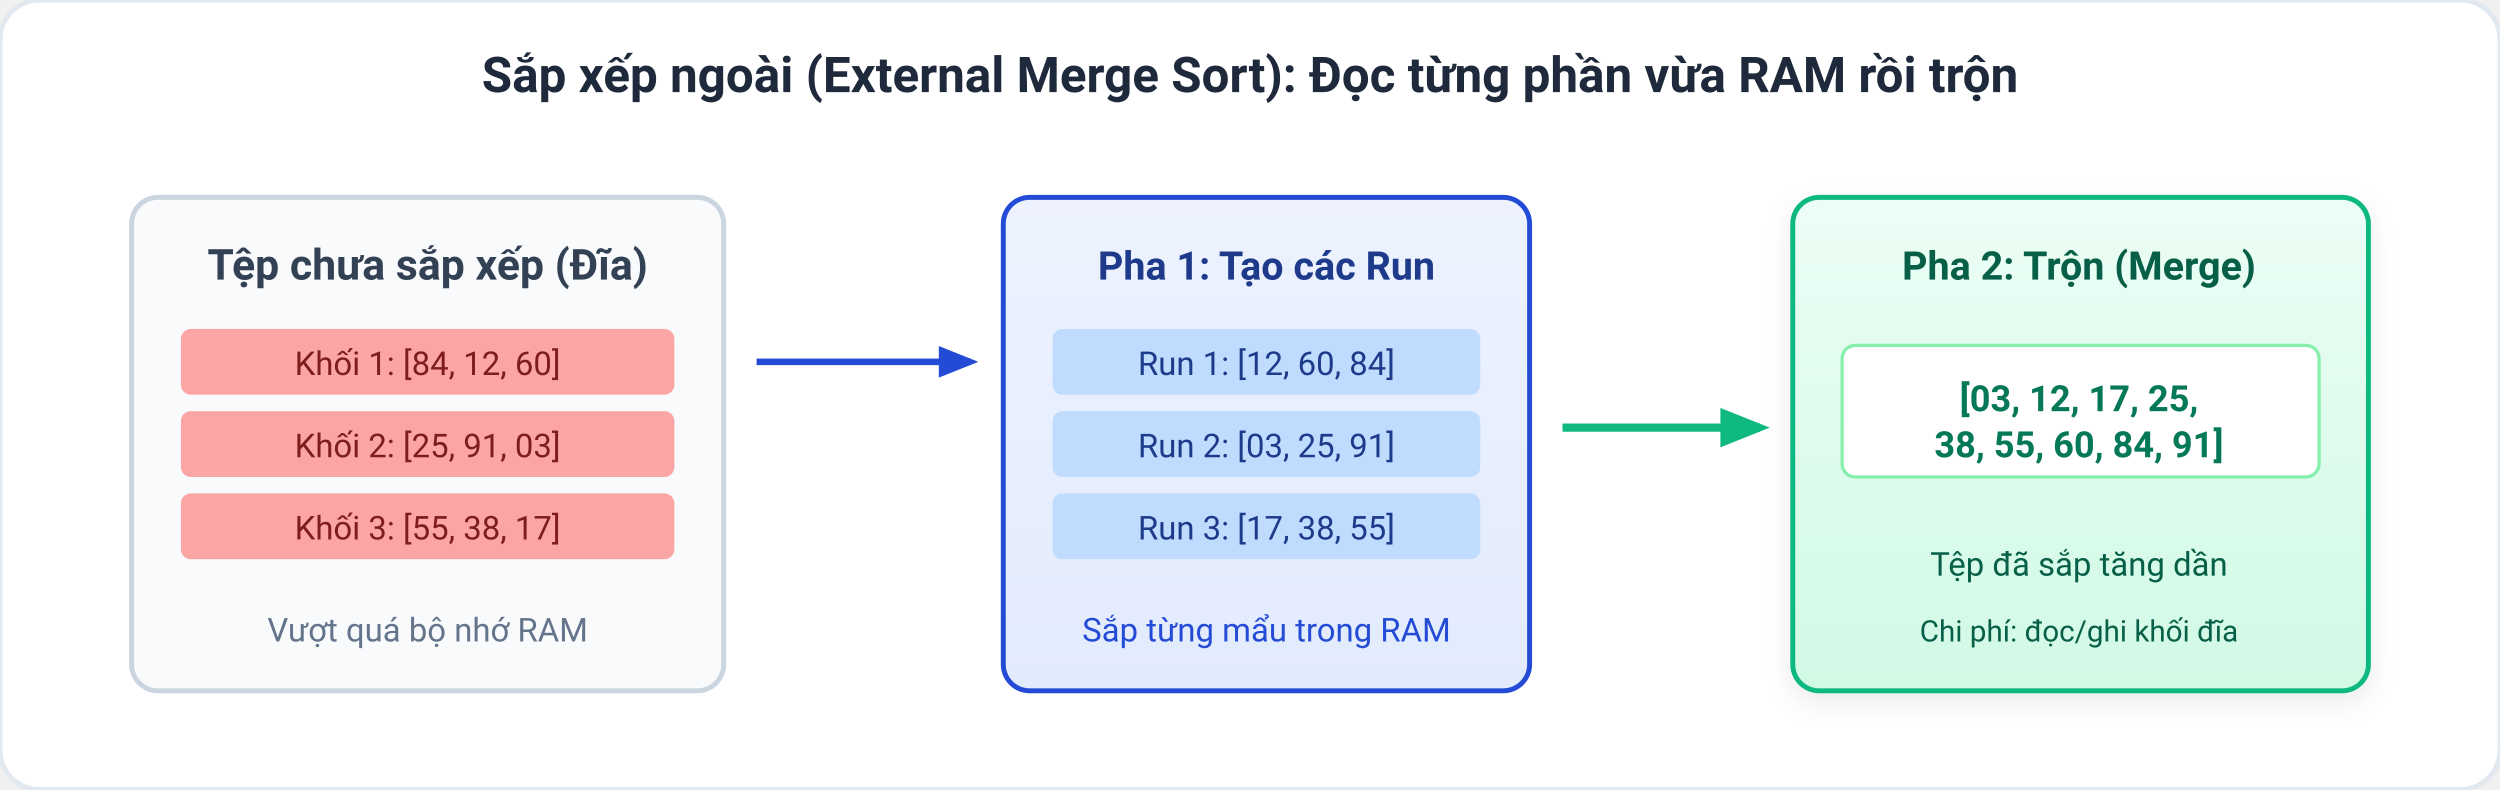
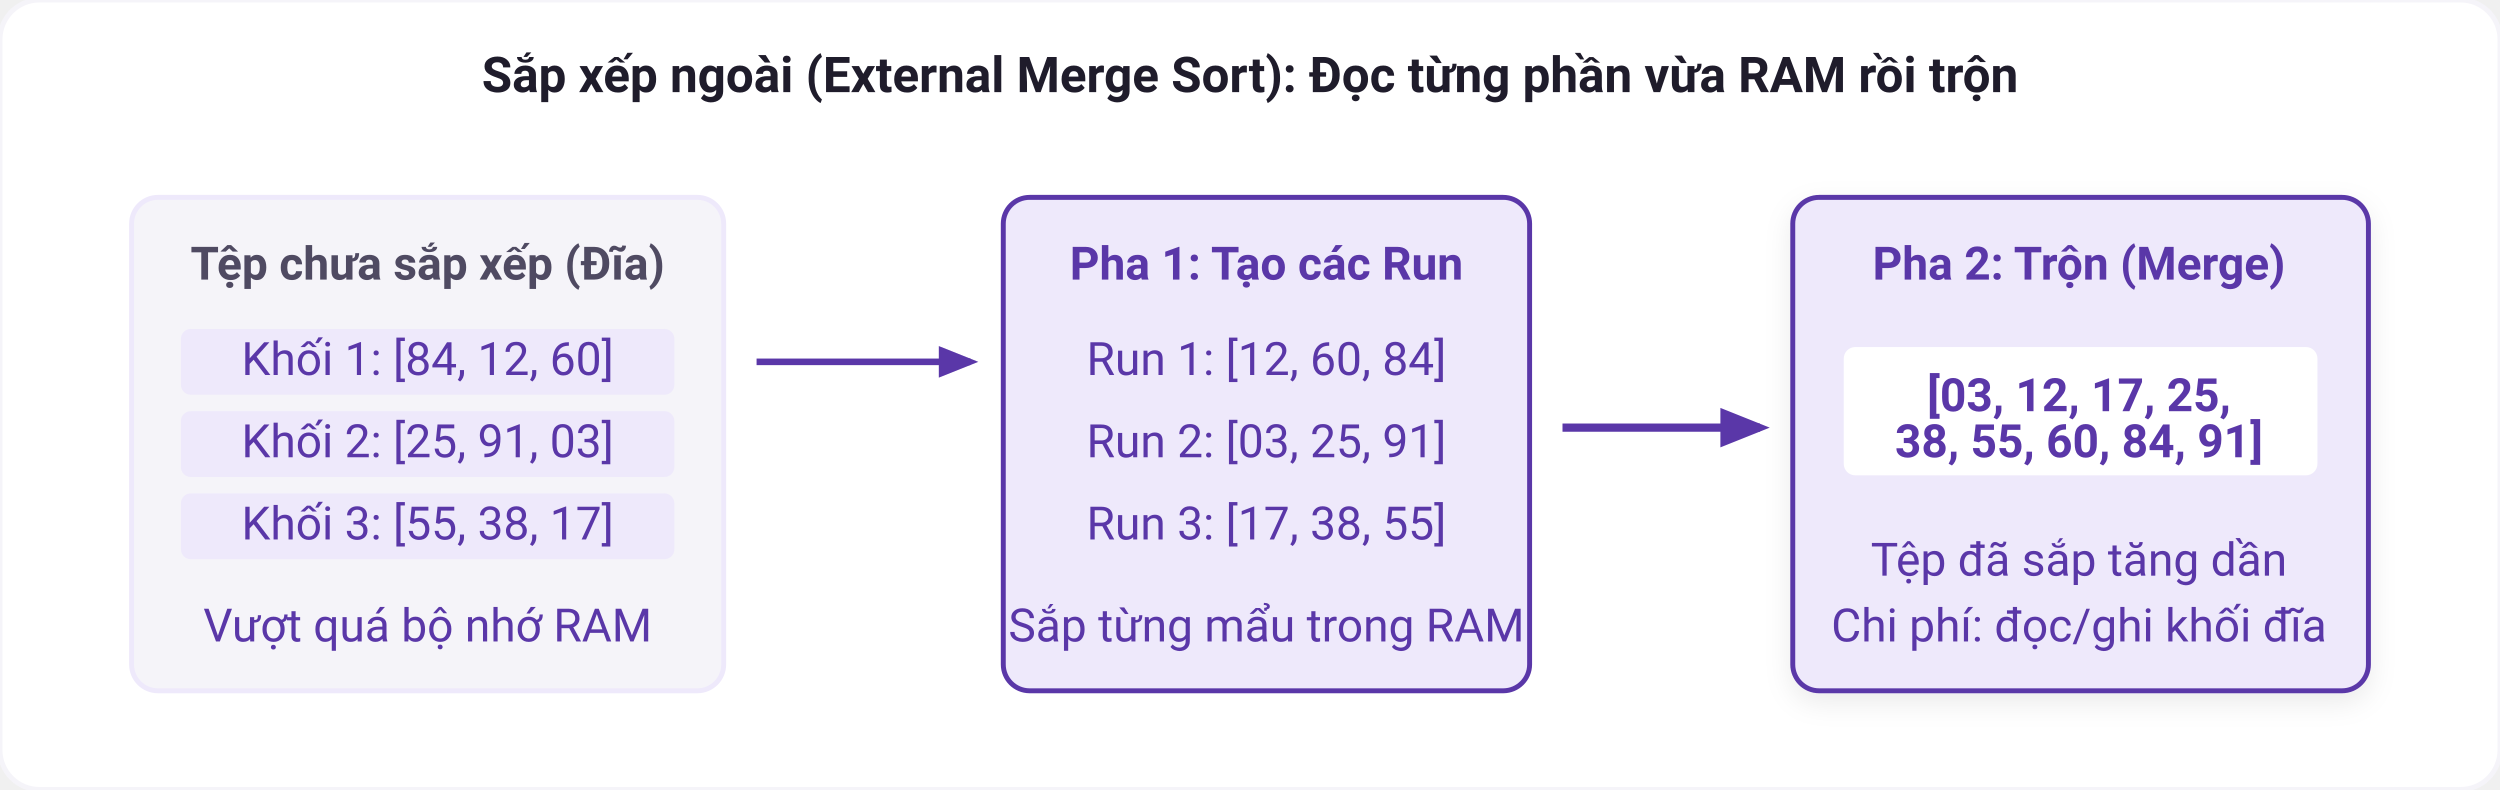
<svg xmlns="http://www.w3.org/2000/svg" viewBox="0 0 760 240" width="100%" height="auto" style="max-width: 760px; font-family: -apple-system, BlinkMacSystemFont, 'Segoe UI', Roboto, Helvetica, Arial, sans-serif;">
  <defs>
    <linearGradient id="blueGrad" x1="0%" y1="0%" x2="100%" y2="100%">
-       <stop offset="0%" stop-color="#244bd6" />
-       <stop offset="100%" stop-color="#1b3cac" />
+       <stop offset="0%" stop-color="#5a37a8" />
+       <stop offset="100%" stop-color="#5a37a8" />
    </linearGradient>
    <linearGradient id="softBlue" x1="0%" y1="0%" x2="0%" y2="100%">
-       <stop offset="0%" stop-color="#edf2fe" />
-       <stop offset="100%" stop-color="#e2ebfd" />
+       <stop offset="0%" stop-color="#f5f4f9" />
+       <stop offset="100%" stop-color="#eee9fb" />
    </linearGradient>
    <linearGradient id="softAmber" x1="0%" y1="0%" x2="0%" y2="100%">
-       <stop offset="0%" stop-color="#fef3c7" />
-       <stop offset="100%" stop-color="#fde68a" />
+       <stop offset="0%" stop-color="#eee9fb" />
+       <stop offset="100%" stop-color="#eee9fb" />
    </linearGradient>
    <linearGradient id="softGreen" x1="0%" y1="0%" x2="0%" y2="100%">
-       <stop offset="0%" stop-color="#ecfdf5" />
-       <stop offset="100%" stop-color="#d1fae5" />
+       <stop offset="0%" stop-color="#f5f4f9" />
+       <stop offset="100%" stop-color="#eee9fb" />
    </linearGradient>
    <linearGradient id="softRed" x1="0%" y1="0%" x2="0%" y2="100%">
-       <stop offset="0%" stop-color="#fef2f2" />
-       <stop offset="100%" stop-color="#fee2e2" />
+       <stop offset="0%" stop-color="#f5f4f9" />
+       <stop offset="100%" stop-color="#eee9fb" />
    </linearGradient>
    <filter id="shadow" x="-5%" y="-5%" width="110%" height="115%" filterUnits="userSpaceOnUse">
-       <feDropShadow dx="0" dy="3" stdDeviation="4" flood-color="#0f172a" flood-opacity="0.08" />
+       <feDropShadow dx="0" dy="3" stdDeviation="4" flood-color="#1f1c2b" flood-opacity="0.08" />
    </filter>
    <marker id="arrow" viewBox="0 0 10 10" refX="8" refY="5" markerWidth="6" markerHeight="6" orient="auto-start-reverse">
-       <path d="M 0 1 L 10 5 L 0 9 z" fill="#244bd6" />
+       <path d="M 0 1 L 10 5 L 0 9 z" fill="#5a37a8" />
    </marker>
    <marker id="grayArrow" viewBox="0 0 10 10" refX="8" refY="5" markerWidth="6" markerHeight="6" orient="auto-start-reverse">
-       <path d="M 0 1 L 10 5 L 0 9 z" fill="#64748b" />
+       <path d="M 0 1 L 10 5 L 0 9 z" fill="#5a37a8" />
    </marker>
    <marker id="redArrow" viewBox="0 0 10 10" refX="8" refY="5" markerWidth="6" markerHeight="6" orient="auto-start-reverse">
-       <path d="M 0 1 L 10 5 L 0 9 z" fill="#ef4444" />
+       <path d="M 0 1 L 10 5 L 0 9 z" fill="#5a37a8" />
    </marker>
    <marker id="greenArrow" viewBox="0 0 10 10" refX="8" refY="5" markerWidth="6" markerHeight="6" orient="auto-start-reverse">
-       <path d="M 0 1 L 10 5 L 0 9 z" fill="#10b981" />
+       <path d="M 0 1 L 10 5 L 0 9 z" fill="#5a37a8" />
    </marker>
  </defs>
-   <rect width="760" height="240" rx="12" fill="#ffffff" stroke="#e2e8f0" stroke-width="1.5" />
-   <text x="380" y="28" font-size="15" font-weight="700" fill="#1e293b" text-anchor="middle">Sắp xếp ngoài (External Merge Sort): Đọc từng phần vừa RAM rồi trộn</text>
-   <rect x="40" y="60" width="180" height="150" rx="8" fill="#f8fafc" stroke="#cbd5e1" stroke-width="1.5" />
-   <text x="130" y="85" font-size="13" font-weight="700" fill="#334155" text-anchor="middle">Tệp chưa sắp xếp (Đĩa)</text>
-   <rect x="55" y="100" width="150" height="20" rx="3" fill="#fca5a5" />
-   <text x="130" y="114" font-size="10" fill="#7f1d1d" text-anchor="middle">Khối 1: [84, 12, 60]</text>
-   <rect x="55" y="125" width="150" height="20" rx="3" fill="#fca5a5" />
-   <text x="130" y="139" font-size="10" fill="#7f1d1d" text-anchor="middle">Khối 2: [25, 91, 03]</text>
-   <rect x="55" y="150" width="150" height="20" rx="3" fill="#fca5a5" />
-   <text x="130" y="164" font-size="10" fill="#7f1d1d" text-anchor="middle">Khối 3: [55, 38, 17]</text>
-   <text x="130" y="195" font-size="10" fill="#64748b" text-anchor="middle">Vượt quá bộ nhớ RAM</text>
-   <path d="M 230 110 L 295 110" stroke="#244bd6" stroke-width="2" marker-end="url(#arrow)" />
-   <rect x="305" y="60" width="160" height="150" rx="8" fill="url(#softBlue)" stroke="#244bd6" stroke-width="1.5" />
-   <text x="385" y="85" font-size="12" font-weight="700" fill="#1e3a8a" text-anchor="middle">Pha 1: Tạo các Run</text>
-   <rect x="320" y="100" width="130" height="20" rx="3" fill="#bfdbfe" />
-   <text x="385" y="114" font-size="10" fill="#1e3a8a" text-anchor="middle">Run 1: [12, 60, 84]</text>
-   <rect x="320" y="125" width="130" height="20" rx="3" fill="#bfdbfe" />
-   <text x="385" y="139" font-size="10" fill="#1e3a8a" text-anchor="middle">Run 2: [03, 25, 91]</text>
-   <rect x="320" y="150" width="130" height="20" rx="3" fill="#bfdbfe" />
-   <text x="385" y="164" font-size="10" fill="#1e3a8a" text-anchor="middle">Run 3: [17, 38, 55]</text>
-   <text x="385" y="195" font-size="10" fill="#244bd6" text-anchor="middle">Sắp từng mẩu trong RAM</text>
-   <path d="M 475 130 L 535 130" stroke="#10b981" stroke-width="2.5" marker-end="url(#greenArrow)" />
-   <rect x="545" y="60" width="175" height="150" rx="8" fill="url(#softGreen)" stroke="#10b981" stroke-width="1.5" filter="url(#shadow)" />
-   <text x="632" y="85" font-size="12" font-weight="700" fill="#065f46" text-anchor="middle">Pha 2: Trộn (Merge)</text>
-   <rect x="560" y="105" width="145" height="40" rx="4" fill="#ffffff" stroke="#86efac" />
-   <text x="632" y="125" font-size="11" font-weight="700" fill="#047857" text-anchor="middle">[03, 12, 17, 25,</text>
-   <text x="632" y="139" font-size="11" font-weight="700" fill="#047857" text-anchor="middle"> 38, 55, 60, 84, 91]</text>
-   <text x="632" y="175" font-size="10" fill="#065f46" text-anchor="middle">Tệp đã sắp tăng dần</text>
-   <text x="632" y="195" font-size="9" fill="#065f46" text-anchor="middle">Chi phí: đọc/ghi khối đĩa</text>
+   <rect width="760" height="240" rx="12" fill="#ffffff" stroke="#f5f4f9" stroke-width="1.5" />
+   <text x="380" y="28" font-size="15" font-weight="700" fill="#1f1c2b" text-anchor="middle">Sắp xếp ngoài (External Merge Sort): Đọc từng phần vừa RAM rồi trộn</text>
+   <rect x="40" y="60" width="180" height="150" rx="8" fill="#f5f4f9" stroke="#eee9fb" stroke-width="1.5" />
+   <text x="130" y="85" font-size="14" font-weight="700" fill="#4f4a62" text-anchor="middle">Tệp chưa sắp xếp (Đĩa)</text>
+   <rect x="55" y="100" width="150" height="20" rx="3" fill="#eee9fb" />
+   <text x="130" y="114" font-size="14" fill="#5a37a8" text-anchor="middle">Khối 1: [84, 12, 60]</text>
+   <rect x="55" y="125" width="150" height="20" rx="3" fill="#eee9fb" />
+   <text x="130" y="139" font-size="14" fill="#5a37a8" text-anchor="middle">Khối 2: [25, 91, 03]</text>
+   <rect x="55" y="150" width="150" height="20" rx="3" fill="#eee9fb" />
+   <text x="130" y="164" font-size="14" fill="#5a37a8" text-anchor="middle">Khối 3: [55, 38, 17]</text>
+   <text x="130" y="195" font-size="14" fill="#5a37a8" text-anchor="middle">Vượt quá bộ nhớ RAM</text>
+   <path d="M 230 110 L 295 110" stroke="#5a37a8" stroke-width="2" marker-end="url(#arrow)" />
+   <rect x="305" y="60" width="160" height="150" rx="8" fill="#eee9fb" stroke="#5a37a8" stroke-width="1.5" />
+   <text x="385" y="85" font-size="14" font-weight="700" fill="#5a37a8" text-anchor="middle">Pha 1: Tạo các Run</text>
+   <rect x="320" y="100" width="130" height="20" rx="3" fill="#eee9fb" />
+   <text x="385" y="114" font-size="14" fill="#5a37a8" text-anchor="middle">Run 1: [12, 60, 84]</text>
+   <rect x="320" y="125" width="130" height="20" rx="3" fill="#eee9fb" />
+   <text x="385" y="139" font-size="14" fill="#5a37a8" text-anchor="middle">Run 2: [03, 25, 91]</text>
+   <rect x="320" y="150" width="130" height="20" rx="3" fill="#eee9fb" />
+   <text x="385" y="164" font-size="14" fill="#5a37a8" text-anchor="middle">Run 3: [17, 38, 55]</text>
+   <text x="385" y="195" font-size="14" fill="#5a37a8" text-anchor="middle">Sắp từng mẩu trong RAM</text>
+   <path d="M 475 130 L 535 130" stroke="#5a37a8" stroke-width="2.5" marker-end="url(#greenArrow)" />
+   <rect x="545" y="60" width="175" height="150" rx="8" fill="#eee9fb" stroke="#5a37a8" stroke-width="1.5" filter="url(#shadow)" />
+   <text x="632" y="85" font-size="14" font-weight="700" fill="#5a37a8" text-anchor="middle">Pha 2: Trộn (Merge)</text>
+   <rect x="560" y="105" width="145" height="40" rx="4" fill="#ffffff" stroke="#eee9fb" />
+   <text x="632" y="125" font-size="14" font-weight="700" fill="#5a37a8" text-anchor="middle">[03, 12, 17, 25,</text>
+   <text x="632" y="139" font-size="14" font-weight="700" fill="#5a37a8" text-anchor="middle"> 38, 55, 60, 84, 91]</text>
+   <text x="632" y="175" font-size="14" fill="#5a37a8" text-anchor="middle">Tệp đã sắp tăng dần</text>
+   <text x="632" y="195" font-size="14" fill="#5a37a8" text-anchor="middle">Chi phí: đọc/ghi khối đĩa</text>
</svg>
